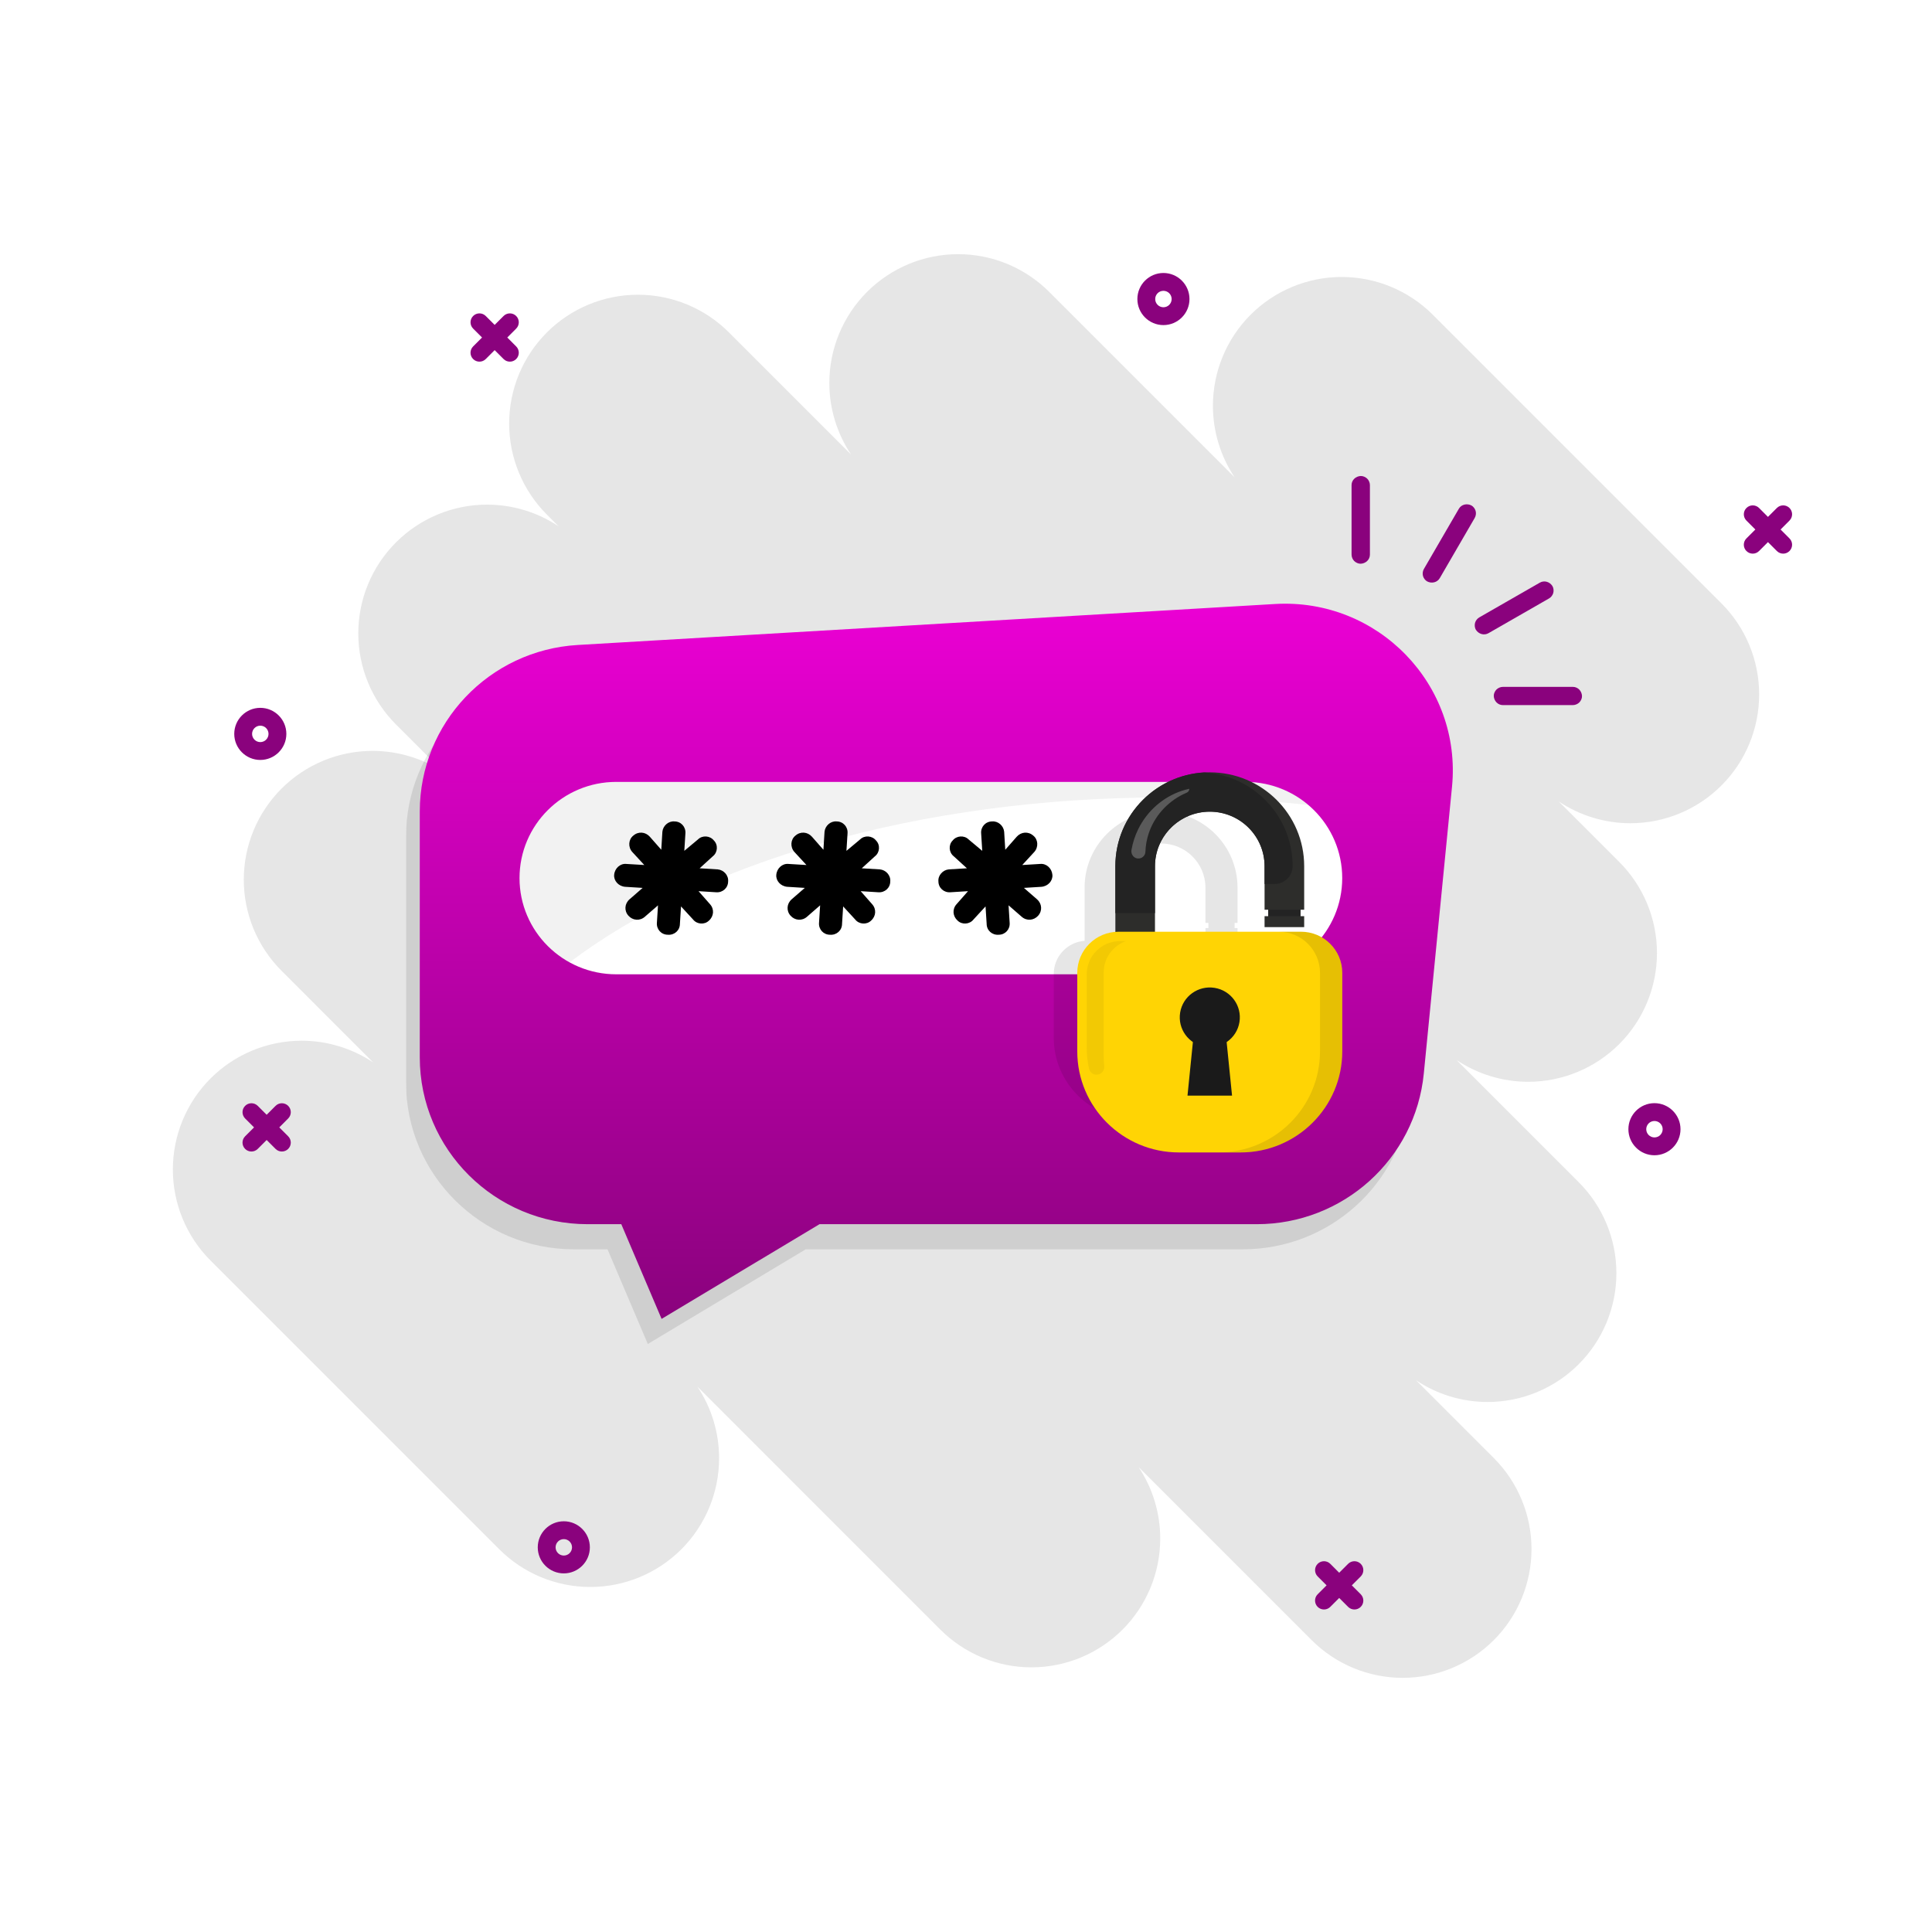
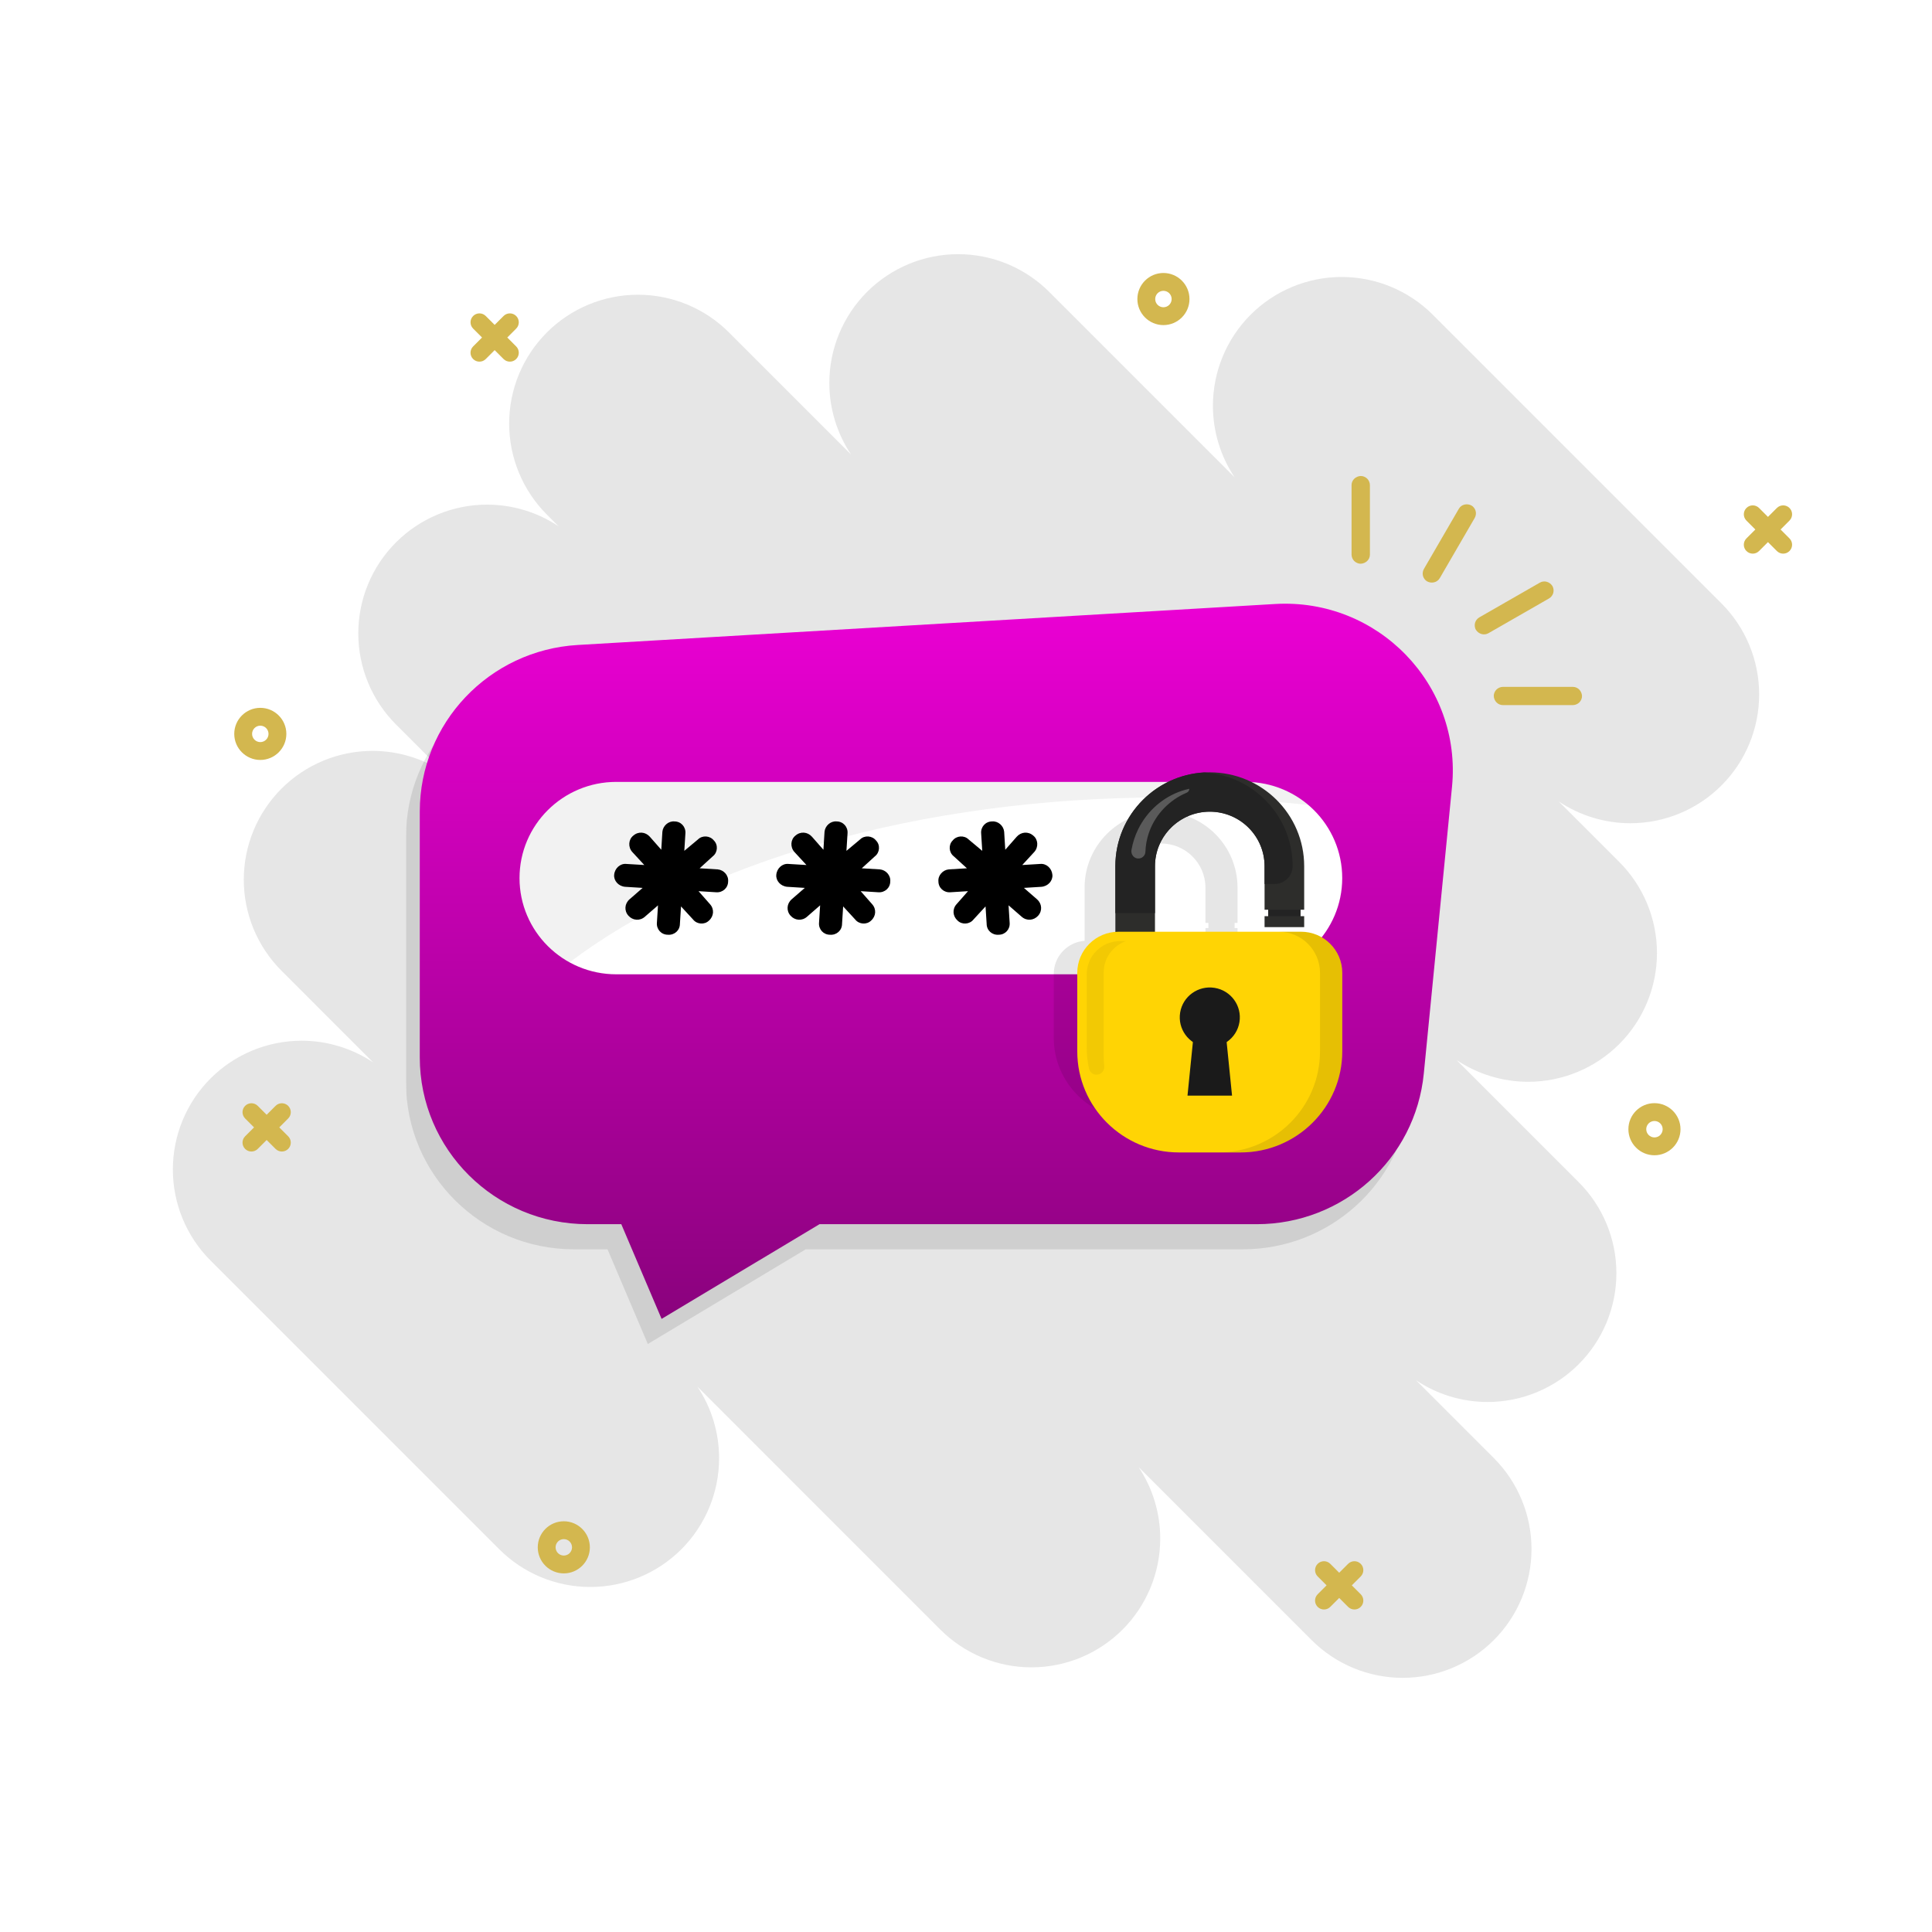
<svg xmlns="http://www.w3.org/2000/svg" width="138" height="138" viewBox="0 0 138 138" fill="none">
  <g clip-path="url(#clip0_2756_2750)">
    <path d="M138 138H0V0H138V138Z" fill="white" />
    <path d="M15.041 77.031C16.766 75.306 19.106 74.337 21.545 74.337C23.378 74.337 25.154 74.884 26.656 75.888L20.108 69.339C18.383 67.614 17.413 65.274 17.413 62.834C17.413 60.395 18.383 58.055 20.108 56.33C21.833 54.605 24.173 53.635 26.612 53.635C28.445 53.635 30.221 54.183 31.723 55.186L28.286 51.749C26.561 50.024 25.592 47.684 25.592 45.244C25.592 42.804 26.561 40.465 28.286 38.74C30.011 37.015 32.351 36.045 34.791 36.045C36.624 36.045 38.4 36.592 39.902 37.596L39.062 36.756C37.337 35.031 36.368 32.691 36.368 30.251C36.368 27.811 37.337 25.472 39.062 23.747C40.787 22.022 43.127 21.052 45.567 21.052C48.007 21.052 50.346 22.021 52.071 23.747L60.789 32.465C59.785 30.963 59.238 29.186 59.238 27.354C59.238 24.914 60.208 22.574 61.933 20.849C63.658 19.124 65.998 18.155 68.438 18.155C70.877 18.155 73.217 19.124 74.942 20.849L88.187 34.094C87.183 32.592 86.637 30.816 86.637 28.983C86.637 26.543 87.606 24.203 89.331 22.479C91.056 20.753 93.396 19.784 95.836 19.784C98.275 19.784 100.615 20.753 102.34 22.479L122.96 43.098C124.685 44.823 125.654 47.163 125.654 49.603C125.654 52.042 124.685 54.382 122.96 56.107C121.235 57.832 118.895 58.802 116.455 58.802C114.623 58.802 112.846 58.255 111.344 57.251L115.661 61.568C117.386 63.293 118.355 65.632 118.355 68.072C118.355 70.512 117.386 72.852 115.661 74.577C113.936 76.302 111.596 77.271 109.156 77.271C107.323 77.271 105.547 76.724 104.045 75.721L112.762 84.438C114.487 86.163 115.457 88.503 115.457 90.943C115.457 93.382 114.488 95.722 112.762 97.447C111.037 99.172 108.698 100.142 106.258 100.142C104.425 100.142 102.649 99.595 101.147 98.591L106.698 104.143C108.423 105.868 109.393 108.208 109.393 110.647C109.393 113.087 108.424 115.427 106.698 117.152C104.973 118.877 102.634 119.846 100.194 119.846C97.754 119.846 95.414 118.877 93.689 117.152L81.324 104.786C82.327 106.288 82.874 108.065 82.874 109.897C82.874 112.337 81.905 114.677 80.18 116.402C78.454 118.127 76.115 119.096 73.675 119.096C71.235 119.096 68.895 118.127 67.17 116.402L49.814 99.045C50.817 100.547 51.364 102.324 51.364 104.157C51.364 106.596 50.395 108.936 48.67 110.661C46.945 112.386 44.605 113.356 42.165 113.356C39.725 113.356 37.386 112.387 35.661 110.661L15.041 90.041C13.316 88.317 12.347 85.977 12.347 83.537C12.347 81.097 13.315 78.756 15.041 77.031Z" fill="white" />
    <path d="M125.382 37.822L124.746 37.185C124.497 36.936 124.497 36.533 124.746 36.284C124.995 36.036 125.398 36.036 125.647 36.284L126.283 36.921L126.92 36.284C127.168 36.036 127.572 36.036 127.82 36.284C128.069 36.533 128.069 36.936 127.82 37.185L127.184 37.822L127.82 38.458C128.069 38.707 128.069 39.11 127.82 39.359C127.696 39.484 127.533 39.546 127.37 39.546C127.207 39.546 127.044 39.484 126.919 39.359L126.283 38.722L125.646 39.359C125.522 39.484 125.359 39.546 125.196 39.546C125.033 39.546 124.87 39.484 124.745 39.359C124.496 39.11 124.496 38.707 124.745 38.458L125.382 37.822Z" fill="white" />
    <path d="M34.432 24.108L33.796 23.472C33.547 23.223 33.547 22.82 33.796 22.571C34.044 22.322 34.448 22.322 34.696 22.571L35.333 23.207L35.969 22.571C36.218 22.322 36.621 22.322 36.87 22.571C37.119 22.82 37.119 23.223 36.87 23.472L36.234 24.108L36.87 24.745C37.119 24.994 37.119 25.397 36.87 25.646C36.746 25.77 36.583 25.832 36.42 25.832C36.257 25.832 36.094 25.77 35.969 25.646L35.333 25.009L34.696 25.646C34.572 25.77 34.409 25.832 34.245 25.832C34.082 25.832 33.919 25.77 33.795 25.646C33.546 25.397 33.546 24.994 33.795 24.745L34.432 24.108Z" fill="white" />
    <path d="M18.146 80.528L17.509 79.891C17.261 79.642 17.261 79.239 17.509 78.99C17.758 78.741 18.162 78.741 18.41 78.99L19.047 79.627L19.683 78.99C19.932 78.741 20.335 78.741 20.584 78.99C20.833 79.239 20.833 79.642 20.584 79.891L19.948 80.528L20.584 81.164C20.833 81.413 20.833 81.816 20.584 82.065C20.46 82.189 20.297 82.251 20.134 82.251C19.97 82.251 19.808 82.189 19.683 82.065L19.047 81.428L18.41 82.065C18.285 82.189 18.123 82.251 17.959 82.251C17.796 82.251 17.633 82.189 17.509 82.065C17.26 81.816 17.26 81.413 17.509 81.164L18.146 80.528Z" fill="white" />
    <path d="M94.756 113.239L94.12 112.603C93.871 112.354 93.871 111.951 94.12 111.702C94.369 111.453 94.772 111.453 95.021 111.702L95.657 112.339L96.294 111.702C96.543 111.453 96.946 111.453 97.195 111.702C97.443 111.951 97.443 112.354 97.195 112.603L96.558 113.239L97.195 113.876C97.443 114.125 97.443 114.528 97.195 114.777C97.07 114.901 96.907 114.963 96.744 114.963C96.581 114.963 96.418 114.901 96.293 114.777L95.657 114.14L95.02 114.777C94.896 114.901 94.733 114.963 94.57 114.963C94.407 114.963 94.244 114.901 94.119 114.777C93.87 114.528 93.87 114.125 94.119 113.876L94.756 113.239Z" fill="white" />
    <path d="M83.102 23.221C84.128 23.221 84.963 22.386 84.963 21.36C84.963 20.334 84.128 19.499 83.102 19.499C82.076 19.499 81.241 20.334 81.241 21.36C81.241 22.386 82.076 23.221 83.102 23.221ZM83.102 20.773C83.426 20.773 83.689 21.036 83.689 21.36C83.689 21.684 83.426 21.947 83.102 21.947C82.778 21.947 82.515 21.684 82.515 21.36C82.515 21.036 82.778 20.773 83.102 20.773Z" fill="white" />
    <path d="M118.175 82.519C119.201 82.519 120.036 81.684 120.036 80.658C120.036 79.632 119.201 78.797 118.175 78.797C117.149 78.797 116.314 79.632 116.314 80.658C116.314 81.684 117.149 82.519 118.175 82.519ZM118.175 80.071C118.499 80.071 118.762 80.334 118.762 80.658C118.762 80.981 118.499 81.245 118.175 81.245C117.852 81.245 117.589 80.981 117.589 80.658C117.589 80.334 117.852 80.071 118.175 80.071Z" fill="white" />
    <path d="M40.272 112.385C41.298 112.385 42.133 111.55 42.133 110.524C42.133 109.498 41.298 108.663 40.272 108.663C39.246 108.663 38.411 109.498 38.411 110.524C38.411 111.55 39.246 112.385 40.272 112.385ZM40.272 109.937C40.596 109.937 40.859 110.2 40.859 110.524C40.859 110.847 40.596 111.111 40.272 111.111C39.949 111.111 39.685 110.847 39.685 110.524C39.685 110.2 39.949 109.937 40.272 109.937Z" fill="white" />
    <path d="M18.593 54.282C19.619 54.282 20.454 53.447 20.454 52.421C20.454 51.395 19.619 50.56 18.593 50.56C17.567 50.56 16.732 51.395 16.732 52.421C16.732 53.447 17.567 54.282 18.593 54.282ZM18.593 51.834C18.917 51.834 19.18 52.097 19.18 52.421C19.18 52.744 18.917 53.007 18.593 53.007C18.27 53.007 18.006 52.744 18.006 52.421C18.006 52.097 18.27 51.834 18.593 51.834Z" fill="white" />
    <path d="M15.041 77.031C16.766 75.306 19.106 74.337 21.545 74.337C23.378 74.337 25.154 74.884 26.656 75.888L20.108 69.339C18.383 67.614 17.413 65.274 17.413 62.834C17.413 60.395 18.383 58.055 20.108 56.33C21.833 54.605 24.173 53.635 26.612 53.635C28.445 53.635 30.221 54.183 31.723 55.186L28.286 51.749C26.561 50.024 25.592 47.684 25.592 45.244C25.592 42.804 26.561 40.465 28.286 38.74C30.011 37.015 32.351 36.045 34.791 36.045C36.624 36.045 38.4 36.592 39.902 37.596L39.062 36.756C37.337 35.031 36.368 32.691 36.368 30.251C36.368 27.811 37.337 25.472 39.062 23.747C40.787 22.022 43.127 21.052 45.567 21.052C48.007 21.052 50.346 22.021 52.071 23.747L60.789 32.465C59.785 30.963 59.238 29.186 59.238 27.354C59.238 24.914 60.208 22.574 61.933 20.849C63.658 19.124 65.998 18.155 68.438 18.155C70.877 18.155 73.217 19.124 74.942 20.849L88.187 34.094C87.183 32.592 86.637 30.816 86.637 28.983C86.637 26.543 87.606 24.203 89.331 22.479C91.056 20.753 93.396 19.784 95.836 19.784C98.275 19.784 100.615 20.753 102.34 22.479L122.96 43.098C124.685 44.823 125.654 47.163 125.654 49.603C125.654 52.042 124.685 54.382 122.96 56.107C121.235 57.832 118.895 58.802 116.455 58.802C114.623 58.802 112.846 58.255 111.344 57.251L115.661 61.568C117.386 63.293 118.355 65.632 118.355 68.072C118.355 70.512 117.386 72.852 115.661 74.577C113.936 76.302 111.596 77.271 109.156 77.271C107.323 77.271 105.547 76.724 104.045 75.721L112.762 84.438C114.487 86.163 115.457 88.503 115.457 90.943C115.457 93.382 114.488 95.722 112.762 97.447C111.037 99.172 108.698 100.142 106.258 100.142C104.425 100.142 102.649 99.595 101.147 98.591L106.698 104.143C108.423 105.868 109.393 108.208 109.393 110.647C109.393 113.087 108.424 115.427 106.698 117.152C104.973 118.877 102.634 119.846 100.194 119.846C97.754 119.846 95.414 118.877 93.689 117.152L81.324 104.786C82.327 106.288 82.874 108.065 82.874 109.897C82.874 112.337 81.905 114.677 80.18 116.402C78.454 118.127 76.115 119.096 73.675 119.096C71.235 119.096 68.895 118.127 67.17 116.402L49.814 99.045C50.817 100.547 51.364 102.324 51.364 104.157C51.364 106.596 50.395 108.936 48.67 110.661C46.945 112.386 44.605 113.356 42.165 113.356C39.725 113.356 37.386 112.387 35.661 110.661L15.041 90.041C13.316 88.317 12.347 85.977 12.347 83.537C12.347 81.097 13.315 78.756 15.041 77.031Z" fill="#E6E6E6" />
-     <path d="M125.382 37.822L124.746 37.185C124.497 36.936 124.497 36.533 124.746 36.284C124.995 36.036 125.398 36.036 125.647 36.284L126.283 36.921L126.92 36.284C127.168 36.036 127.572 36.036 127.82 36.284C128.069 36.533 128.069 36.936 127.82 37.185L127.184 37.822L127.82 38.458C128.069 38.707 128.069 39.11 127.82 39.359C127.696 39.484 127.533 39.546 127.37 39.546C127.207 39.546 127.044 39.484 126.919 39.359L126.283 38.722L125.646 39.359C125.522 39.484 125.359 39.546 125.196 39.546C125.033 39.546 124.87 39.484 124.745 39.359C124.496 39.11 124.496 38.707 124.745 38.458L125.382 37.822Z" fill="#8A027D" />
-     <path d="M34.432 24.108L33.796 23.472C33.547 23.223 33.547 22.82 33.796 22.571C34.044 22.322 34.448 22.322 34.696 22.571L35.333 23.207L35.969 22.571C36.218 22.322 36.621 22.322 36.87 22.571C37.119 22.82 37.119 23.223 36.87 23.472L36.234 24.108L36.87 24.745C37.119 24.994 37.119 25.397 36.87 25.646C36.746 25.77 36.583 25.832 36.42 25.832C36.257 25.832 36.094 25.77 35.969 25.646L35.333 25.009L34.696 25.646C34.572 25.77 34.409 25.832 34.245 25.832C34.082 25.832 33.919 25.77 33.795 25.646C33.546 25.397 33.546 24.994 33.795 24.745L34.432 24.108Z" fill="#8A027D" />
-     <path d="M18.146 80.528L17.509 79.891C17.261 79.642 17.261 79.239 17.509 78.99C17.758 78.741 18.162 78.741 18.41 78.99L19.047 79.627L19.683 78.99C19.932 78.741 20.335 78.741 20.584 78.99C20.833 79.239 20.833 79.642 20.584 79.891L19.948 80.528L20.584 81.164C20.833 81.413 20.833 81.816 20.584 82.065C20.46 82.189 20.297 82.251 20.134 82.251C19.97 82.251 19.808 82.189 19.683 82.065L19.047 81.428L18.41 82.065C18.285 82.189 18.123 82.251 17.959 82.251C17.796 82.251 17.633 82.189 17.509 82.065C17.26 81.816 17.26 81.413 17.509 81.164L18.146 80.528Z" fill="#8A027D" />
-     <path d="M94.756 113.239L94.12 112.603C93.871 112.354 93.871 111.951 94.12 111.702C94.369 111.453 94.772 111.453 95.021 111.702L95.657 112.339L96.294 111.702C96.543 111.453 96.946 111.453 97.195 111.702C97.443 111.951 97.443 112.354 97.195 112.603L96.558 113.239L97.195 113.876C97.443 114.125 97.443 114.528 97.195 114.777C97.07 114.901 96.907 114.963 96.744 114.963C96.581 114.963 96.418 114.901 96.293 114.777L95.657 114.14L95.02 114.777C94.896 114.901 94.733 114.963 94.57 114.963C94.407 114.963 94.244 114.901 94.119 114.777C93.87 114.528 93.87 114.125 94.119 113.876L94.756 113.239Z" fill="#8A027D" />
-     <path d="M83.102 23.221C84.128 23.221 84.963 22.386 84.963 21.36C84.963 20.334 84.128 19.499 83.102 19.499C82.076 19.499 81.241 20.334 81.241 21.36C81.241 22.386 82.076 23.221 83.102 23.221ZM83.102 20.773C83.426 20.773 83.689 21.036 83.689 21.36C83.689 21.684 83.426 21.947 83.102 21.947C82.778 21.947 82.515 21.684 82.515 21.36C82.515 21.036 82.778 20.773 83.102 20.773Z" fill="#8A027D" />
-     <path d="M118.175 82.519C119.201 82.519 120.036 81.684 120.036 80.658C120.036 79.632 119.201 78.797 118.175 78.797C117.149 78.797 116.314 79.632 116.314 80.658C116.314 81.684 117.149 82.519 118.175 82.519ZM118.175 80.071C118.499 80.071 118.762 80.334 118.762 80.658C118.762 80.981 118.499 81.245 118.175 81.245C117.852 81.245 117.589 80.981 117.589 80.658C117.589 80.334 117.852 80.071 118.175 80.071Z" fill="#8A027D" />
-     <path d="M40.272 112.385C41.298 112.385 42.133 111.55 42.133 110.524C42.133 109.498 41.298 108.663 40.272 108.663C39.246 108.663 38.411 109.498 38.411 110.524C38.411 111.55 39.246 112.385 40.272 112.385ZM40.272 109.937C40.596 109.937 40.859 110.2 40.859 110.524C40.859 110.847 40.596 111.111 40.272 111.111C39.949 111.111 39.685 110.847 39.685 110.524C39.685 110.2 39.949 109.937 40.272 109.937Z" fill="#8A027D" />
-     <path d="M18.593 54.282C19.619 54.282 20.454 53.447 20.454 52.421C20.454 51.395 19.619 50.56 18.593 50.56C17.567 50.56 16.732 51.395 16.732 52.421C16.732 53.447 17.567 54.282 18.593 54.282ZM18.593 51.834C18.917 51.834 19.18 52.097 19.18 52.421C19.18 52.744 18.917 53.007 18.593 53.007C18.27 53.007 18.006 52.744 18.006 52.421C18.006 52.097 18.27 51.834 18.593 51.834Z" fill="#8A027D" />
+     <path d="M125.382 37.822L124.746 37.185C124.497 36.936 124.497 36.533 124.746 36.284C124.995 36.036 125.398 36.036 125.647 36.284L126.283 36.921L126.92 36.284C127.168 36.036 127.572 36.036 127.82 36.284C128.069 36.533 128.069 36.936 127.82 37.185L127.184 37.822L127.82 38.458C128.069 38.707 128.069 39.11 127.82 39.359C127.696 39.484 127.533 39.546 127.37 39.546C127.207 39.546 127.044 39.484 126.919 39.359L126.283 38.722L125.646 39.359C125.522 39.484 125.359 39.546 125.196 39.546C125.033 39.546 124.87 39.484 124.745 39.359C124.496 39.11 124.496 38.707 124.745 38.458L125.382 37.822Z" fill="#d3b74f" />
+     <path d="M34.432 24.108L33.796 23.472C33.547 23.223 33.547 22.82 33.796 22.571C34.044 22.322 34.448 22.322 34.696 22.571L35.333 23.207L35.969 22.571C36.218 22.322 36.621 22.322 36.87 22.571C37.119 22.82 37.119 23.223 36.87 23.472L36.234 24.108L36.87 24.745C37.119 24.994 37.119 25.397 36.87 25.646C36.746 25.77 36.583 25.832 36.42 25.832C36.257 25.832 36.094 25.77 35.969 25.646L35.333 25.009L34.696 25.646C34.572 25.77 34.409 25.832 34.245 25.832C34.082 25.832 33.919 25.77 33.795 25.646C33.546 25.397 33.546 24.994 33.795 24.745L34.432 24.108Z" fill="#d3b74f" />
+     <path d="M18.146 80.528L17.509 79.891C17.261 79.642 17.261 79.239 17.509 78.99C17.758 78.741 18.162 78.741 18.41 78.99L19.047 79.627L19.683 78.99C19.932 78.741 20.335 78.741 20.584 78.99C20.833 79.239 20.833 79.642 20.584 79.891L19.948 80.528L20.584 81.164C20.833 81.413 20.833 81.816 20.584 82.065C20.46 82.189 20.297 82.251 20.134 82.251C19.97 82.251 19.808 82.189 19.683 82.065L19.047 81.428L18.41 82.065C18.285 82.189 18.123 82.251 17.959 82.251C17.796 82.251 17.633 82.189 17.509 82.065C17.26 81.816 17.26 81.413 17.509 81.164L18.146 80.528Z" fill="#d3b74f" />
+     <path d="M94.756 113.239L94.12 112.603C93.871 112.354 93.871 111.951 94.12 111.702C94.369 111.453 94.772 111.453 95.021 111.702L95.657 112.339L96.294 111.702C96.543 111.453 96.946 111.453 97.195 111.702C97.443 111.951 97.443 112.354 97.195 112.603L96.558 113.239L97.195 113.876C97.443 114.125 97.443 114.528 97.195 114.777C97.07 114.901 96.907 114.963 96.744 114.963C96.581 114.963 96.418 114.901 96.293 114.777L95.657 114.14L95.02 114.777C94.896 114.901 94.733 114.963 94.57 114.963C94.407 114.963 94.244 114.901 94.119 114.777C93.87 114.528 93.87 114.125 94.119 113.876L94.756 113.239Z" fill="#d3b74f" />
+     <path d="M83.102 23.221C84.128 23.221 84.963 22.386 84.963 21.36C84.963 20.334 84.128 19.499 83.102 19.499C82.076 19.499 81.241 20.334 81.241 21.36C81.241 22.386 82.076 23.221 83.102 23.221ZM83.102 20.773C83.426 20.773 83.689 21.036 83.689 21.36C83.689 21.684 83.426 21.947 83.102 21.947C82.778 21.947 82.515 21.684 82.515 21.36C82.515 21.036 82.778 20.773 83.102 20.773Z" fill="#d3b74f" />
+     <path d="M118.175 82.519C119.201 82.519 120.036 81.684 120.036 80.658C120.036 79.632 119.201 78.797 118.175 78.797C117.149 78.797 116.314 79.632 116.314 80.658C116.314 81.684 117.149 82.519 118.175 82.519ZM118.175 80.071C118.499 80.071 118.762 80.334 118.762 80.658C118.762 80.981 118.499 81.245 118.175 81.245C117.852 81.245 117.589 80.981 117.589 80.658C117.589 80.334 117.852 80.071 118.175 80.071Z" fill="#d3b74f" />
+     <path d="M40.272 112.385C41.298 112.385 42.133 111.55 42.133 110.524C42.133 109.498 41.298 108.663 40.272 108.663C39.246 108.663 38.411 109.498 38.411 110.524C38.411 111.55 39.246 112.385 40.272 112.385ZM40.272 109.937C40.596 109.937 40.859 110.2 40.859 110.524C40.859 110.847 40.596 111.111 40.272 111.111C39.949 111.111 39.685 110.847 39.685 110.524C39.685 110.2 39.949 109.937 40.272 109.937Z" fill="#d3b74f" />
+     <path d="M18.593 54.282C19.619 54.282 20.454 53.447 20.454 52.421C20.454 51.395 19.619 50.56 18.593 50.56C17.567 50.56 16.732 51.395 16.732 52.421C16.732 53.447 17.567 54.282 18.593 54.282ZM18.593 51.834C18.917 51.834 19.18 52.097 19.18 52.421C19.18 52.744 18.917 53.007 18.593 53.007C18.27 53.007 18.006 52.744 18.006 52.421C18.006 52.097 18.27 51.834 18.593 51.834Z" fill="#d3b74f" />
    <g clip-path="url(#clip1_2756_2750)">
-       <path d="M107.353 50.365H112.344C112.512 50.365 112.689 50.292 112.808 50.174C112.927 50.056 113.007 49.876 113 49.713C112.984 49.361 112.712 49.062 112.345 49.062H107.353C107.185 49.062 107.009 49.135 106.89 49.253C106.776 49.366 106.691 49.551 106.698 49.714C106.713 50.067 106.986 50.365 107.353 50.365Z" fill="#8A027D" />
-       <path d="M106.323 45.226C106.811 44.947 107.299 44.666 107.787 44.386C108.564 43.94 109.34 43.494 110.117 43.049C110.294 42.947 110.471 42.845 110.648 42.744C110.79 42.663 110.905 42.512 110.948 42.355C110.992 42.199 110.972 41.991 110.882 41.852C110.689 41.554 110.303 41.436 109.986 41.619C109.497 41.898 109.009 42.179 108.522 42.459C107.745 42.905 106.968 43.351 106.191 43.796C106.014 43.898 105.838 44 105.661 44.101C105.519 44.182 105.403 44.333 105.36 44.49C105.317 44.646 105.336 44.854 105.426 44.992C105.619 45.29 106.005 45.409 106.323 45.226Z" fill="#8A027D" />
-       <path d="M102.84 41.297C103.121 40.811 103.403 40.327 103.685 39.841C104.133 39.069 104.582 38.297 105.03 37.524C105.132 37.349 105.234 37.173 105.336 36.997C105.422 36.85 105.448 36.659 105.402 36.495C105.36 36.343 105.243 36.18 105.102 36.105C104.789 35.941 104.388 36.024 104.205 36.339C103.923 36.825 103.641 37.309 103.359 37.795C102.911 38.567 102.463 39.34 102.014 40.112C101.912 40.288 101.81 40.463 101.708 40.639C101.623 40.786 101.597 40.977 101.642 41.141C101.684 41.293 101.801 41.456 101.943 41.531C102.255 41.695 102.656 41.612 102.84 41.297Z" fill="#8A027D" />
-       <path d="M97.851 39.615V34.652C97.851 34.485 97.778 34.309 97.659 34.191C97.545 34.078 97.358 33.993 97.195 34C96.84 34.016 96.54 34.286 96.54 34.651V39.614C96.54 39.781 96.613 39.957 96.732 40.075C96.846 40.188 97.032 40.273 97.196 40.266C97.55 40.25 97.851 39.98 97.851 39.615Z" fill="#8A027D" />
+       <path d="M107.353 50.365H112.344C112.512 50.365 112.689 50.292 112.808 50.174C112.927 50.056 113.007 49.876 113 49.713C112.984 49.361 112.712 49.062 112.345 49.062H107.353C107.185 49.062 107.009 49.135 106.89 49.253C106.776 49.366 106.691 49.551 106.698 49.714C106.713 50.067 106.986 50.365 107.353 50.365Z" fill="#d3b74f" />
+       <path d="M106.323 45.226C106.811 44.947 107.299 44.666 107.787 44.386C108.564 43.94 109.34 43.494 110.117 43.049C110.294 42.947 110.471 42.845 110.648 42.744C110.79 42.663 110.905 42.512 110.948 42.355C110.992 42.199 110.972 41.991 110.882 41.852C110.689 41.554 110.303 41.436 109.986 41.619C109.497 41.898 109.009 42.179 108.522 42.459C107.745 42.905 106.968 43.351 106.191 43.796C106.014 43.898 105.838 44 105.661 44.101C105.519 44.182 105.403 44.333 105.36 44.49C105.317 44.646 105.336 44.854 105.426 44.992C105.619 45.29 106.005 45.409 106.323 45.226Z" fill="#d3b74f" />
+       <path d="M102.84 41.297C103.121 40.811 103.403 40.327 103.685 39.841C104.133 39.069 104.582 38.297 105.03 37.524C105.132 37.349 105.234 37.173 105.336 36.997C105.422 36.85 105.448 36.659 105.402 36.495C105.36 36.343 105.243 36.18 105.102 36.105C104.789 35.941 104.388 36.024 104.205 36.339C103.923 36.825 103.641 37.309 103.359 37.795C102.911 38.567 102.463 39.34 102.014 40.112C101.912 40.288 101.81 40.463 101.708 40.639C101.623 40.786 101.597 40.977 101.642 41.141C101.684 41.293 101.801 41.456 101.943 41.531C102.255 41.695 102.656 41.612 102.84 41.297Z" fill="#d3b74f" />
+       <path d="M97.851 39.615V34.652C97.851 34.485 97.778 34.309 97.659 34.191C97.545 34.078 97.358 33.993 97.195 34C96.84 34.016 96.54 34.286 96.54 34.651V39.614C96.54 39.781 96.613 39.957 96.732 40.075C96.846 40.188 97.032 40.273 97.196 40.266C97.55 40.25 97.851 39.98 97.851 39.615Z" fill="#d3b74f" />
      <g style="mix-blend-mode:multiply">
        <path d="M88.782 89.236H57.553L46.272 96L43.393 89.236H40.99C34.368 89.236 29 83.899 29 77.315V59.764C29 53.453 33.946 48.236 40.282 47.864L90.09 44.937C97.444 44.504 103.447 50.707 102.73 57.997L100.716 78.475C100.115 84.581 94.953 89.236 88.783 89.236H88.782Z" fill="#E6E6E6" />
      </g>
      <path d="M89.767 87.442H58.537L47.256 94.206L44.378 87.442H41.975C35.353 87.442 29.984 82.105 29.984 75.521V57.97C29.984 51.659 34.931 46.442 41.267 46.07L91.074 43.143C98.429 42.711 104.432 48.913 103.715 56.204L101.7 76.682C101.1 82.787 95.937 87.442 89.767 87.442H89.767Z" fill="url(#paint0_linear_2756_2750)" />
      <path d="M88.961 55.85H44.021C40.204 55.85 37.109 58.926 37.109 62.721C37.109 66.516 40.204 69.593 44.021 69.593H88.961C92.778 69.593 95.873 66.516 95.873 62.721C95.873 58.926 92.778 55.85 88.961 55.85Z" fill="white" />
      <g style="mix-blend-mode:multiply">
        <path d="M93.447 57.493C90.143 57.142 86.725 56.958 83.227 56.958C65.634 56.958 50.083 61.615 40.686 68.741C38.554 67.571 37.11 65.314 37.11 62.721C37.11 60.823 37.884 59.105 39.135 57.862C40.386 56.618 42.113 55.849 44.022 55.849H88.963C90.674 55.849 92.241 56.467 93.448 57.493L93.447 57.493Z" fill="#F2F2F2" />
      </g>
      <path d="M63.59 62.955C63.59 63.422 63.199 63.772 62.729 63.733L61.477 63.655L62.299 64.589C62.612 64.939 62.573 65.445 62.221 65.757C61.907 66.068 61.36 66.029 61.086 65.679L60.225 64.744L60.146 65.989C60.146 66.456 59.755 66.806 59.285 66.767C58.816 66.767 58.463 66.378 58.502 65.911L58.581 64.666L57.641 65.484C57.289 65.795 56.78 65.756 56.467 65.406C56.154 65.055 56.193 64.549 56.545 64.238L57.485 63.421L56.233 63.343C55.763 63.304 55.411 62.915 55.45 62.487C55.489 62.02 55.88 61.67 56.311 61.709L57.603 61.787L56.742 60.853C56.428 60.502 56.468 59.957 56.82 59.685C57.172 59.374 57.681 59.413 57.994 59.763L58.816 60.697L58.895 59.413C58.934 58.986 59.325 58.635 59.756 58.674C60.225 58.674 60.578 59.063 60.538 59.53L60.46 60.775L61.438 59.958C61.751 59.647 62.299 59.686 62.573 60.036C62.886 60.347 62.847 60.892 62.495 61.164L61.555 62.021L62.846 62.099C63.277 62.138 63.629 62.526 63.59 62.955H63.59Z" fill="black" />
      <path d="M52.009 62.955C52.009 63.422 51.618 63.772 51.148 63.733L49.896 63.655L50.718 64.589C51.031 64.939 50.992 65.445 50.64 65.757C50.327 66.068 49.779 66.029 49.505 65.679L48.644 64.744L48.565 65.989C48.565 66.456 48.173 66.806 47.704 66.767C47.234 66.767 46.882 66.378 46.921 65.911L47 64.666L46.06 65.484C45.708 65.795 45.199 65.756 44.886 65.406C44.573 65.055 44.612 64.549 44.964 64.238L45.904 63.421L44.652 63.343C44.182 63.304 43.83 62.915 43.869 62.487C43.908 62.02 44.299 61.67 44.73 61.709L46.022 61.787L45.16 60.853C44.847 60.502 44.887 59.957 45.239 59.685C45.591 59.374 46.1 59.413 46.413 59.763L47.235 60.697L47.313 59.413C47.353 58.986 47.744 58.635 48.175 58.674C48.644 58.674 48.996 59.063 48.957 59.53L48.879 60.775L49.857 59.958C50.17 59.647 50.718 59.686 50.992 60.036C51.305 60.347 51.266 60.892 50.914 61.164L49.974 62.021L51.265 62.099C51.696 62.138 52.048 62.526 52.009 62.955H52.009Z" fill="black" />
      <g style="mix-blend-mode:multiply">
        <path d="M88.209 67.192H86.92C86.92 67.192 86.921 67.192 86.921 67.192H79.763V63.401C79.763 61.663 81.185 60.248 82.933 60.248C84.681 60.248 86.103 61.663 86.103 63.401V65.92H86.312V66.292H86.103V66.925H88.395V66.292H88.187V65.92H88.395V63.401C88.395 60.402 85.95 57.97 82.933 57.97C82.833 57.97 82.733 57.973 82.635 57.978C82.623 57.977 82.612 57.976 82.599 57.976C81.224 58.057 79.986 58.645 79.071 59.556C78.082 60.538 77.471 61.896 77.471 63.395V67.201C76.238 67.295 75.268 68.319 75.268 69.569V74.115C75.268 77.344 77.9 79.961 81.148 79.961H83.435C83.435 79.961 83.431 79.961 83.429 79.961H84.718C87.966 79.961 90.599 77.344 90.599 74.115V69.568C90.599 68.256 89.528 67.192 88.209 67.192Z" fill="#E6E6E6" />
      </g>
      <path d="M67.774 62.099L69.066 62.021L68.126 61.164C67.774 60.892 67.734 60.347 68.048 60.036C68.322 59.686 68.87 59.647 69.183 59.958L70.161 60.775L70.082 59.53C70.043 59.063 70.396 58.674 70.865 58.674C71.295 58.635 71.687 58.986 71.726 59.413L71.805 60.697L72.626 59.763C72.94 59.413 73.448 59.374 73.801 59.685C74.153 59.957 74.192 60.502 73.879 60.853L73.018 61.787L74.309 61.709C74.74 61.67 75.131 62.02 75.171 62.487C75.21 62.915 74.857 63.304 74.388 63.343L73.136 63.421L74.075 64.238C74.428 64.549 74.467 65.055 74.154 65.406C73.841 65.756 73.332 65.795 72.98 65.484L72.04 64.666L72.118 65.911C72.158 66.378 71.805 66.767 71.336 66.767C70.866 66.806 70.475 66.456 70.475 65.989L70.396 64.744L69.535 65.679C69.261 66.029 68.713 66.068 68.4 65.757C68.048 65.445 68.008 64.939 68.322 64.589L69.144 63.655L67.891 63.733C67.422 63.772 67.03 63.422 67.03 62.955C66.991 62.527 67.344 62.138 67.774 62.099H67.774Z" fill="black" />
      <path d="M92.898 64.777H90.584V65.559H92.898V64.777Z" fill="#232323" />
      <path d="M90.326 61.872V64.982H93.156V61.872C93.156 58.169 90.137 55.167 86.412 55.167C82.688 55.167 79.669 58.169 79.669 61.872V66.602H82.499V61.872C82.499 59.726 84.254 57.98 86.412 57.98C88.571 57.98 90.326 59.726 90.326 61.872Z" fill="#2D2D2B" />
      <path d="M90.327 61.864V63.14H91.048C91.756 63.14 92.331 62.569 92.331 61.864C92.331 58.299 89.532 55.384 86.001 55.173C84.303 55.274 82.775 56 81.645 57.124C80.424 58.337 79.669 60.013 79.669 61.864V65.224H82.499V61.864C82.499 59.857 84.035 58.2 86.001 57.995C86.137 57.98 86.274 57.973 86.413 57.973C88.572 57.973 90.327 59.719 90.327 61.864Z" fill="#232323" />
      <path opacity="0.25" d="M84.951 56.342C84.765 56.383 84.581 56.431 84.4 56.492C83.747 56.713 83.13 57.067 82.599 57.531C82.069 57.996 81.624 58.571 81.305 59.219C81.074 59.685 80.911 60.19 80.819 60.711C80.77 60.997 80.961 61.286 81.252 61.319C81.55 61.354 81.806 61.13 81.816 60.84C81.83 60.399 81.908 59.955 82.051 59.527C82.246 58.943 82.562 58.389 82.98 57.91C83.398 57.432 83.917 57.029 84.504 56.739C84.589 56.697 84.677 56.657 84.765 56.621C84.878 56.574 84.951 56.464 84.951 56.342Z" fill="white" />
      <path d="M79.898 66.552H92.926C94.555 66.552 95.876 67.866 95.876 69.486V75.098C95.876 79.082 92.623 82.317 88.617 82.317H84.208C80.201 82.317 76.948 79.082 76.948 75.098V69.486C76.948 67.866 78.27 66.552 79.898 66.552Z" fill="#FFD404" />
      <g style="mix-blend-mode:multiply">
        <path d="M95.876 69.486V75.098C95.876 79.085 92.626 82.317 88.616 82.317H87.025C91.035 82.317 94.285 79.085 94.285 75.098V69.486C94.285 67.866 92.965 66.552 91.335 66.552H92.926C94.555 66.552 95.876 67.866 95.876 69.486Z" fill="#E6E6E6" />
      </g>
      <g style="mix-blend-mode:multiply">
        <path d="M78.327 76.764C78.656 76.764 78.907 76.479 78.873 76.154C78.849 75.919 78.836 75.68 78.836 75.439V69.453C78.836 68.42 79.503 67.545 80.431 67.222H80.001C78.688 67.222 77.623 68.281 77.623 69.587V74.848C77.623 75.362 77.681 75.862 77.79 76.343C77.847 76.59 78.071 76.764 78.327 76.764Z" fill="#F2F2F2" />
      </g>
      <path d="M88.532 73.009C88.722 71.846 87.928 70.75 86.758 70.561C85.588 70.372 84.486 71.162 84.296 72.325C84.106 73.488 84.9 74.584 86.07 74.773C87.24 74.962 88.343 74.172 88.532 73.009Z" fill="#1A1A1A" />
      <path d="M88.003 78.259L87.561 73.873H85.263L84.821 78.259H88.003Z" fill="#1A1A1A" />
      <path d="M93.156 65.441H90.326V66.223H93.156V65.441Z" fill="#2D2D2B" />
    </g>
  </g>
  <defs>
    <linearGradient id="paint0_linear_2756_2750" x1="66.876" y1="43.124" x2="66.877" y2="94.208" gradientUnits="userSpaceOnUse">
      <stop stop-color="#EB00D4" />
      <stop offset="1" stop-color="#8A027D" />
    </linearGradient>
    <clipPath id="clip0_2756_2750">
      <rect width="138" height="138" fill="white" transform="matrix(1 0 0 -1 0 138)" />
    </clipPath>
    <clipPath id="clip1_2756_2750">
      <rect width="84" height="62" fill="white" transform="translate(29 34)" />
    </clipPath>
  </defs>
</svg>
